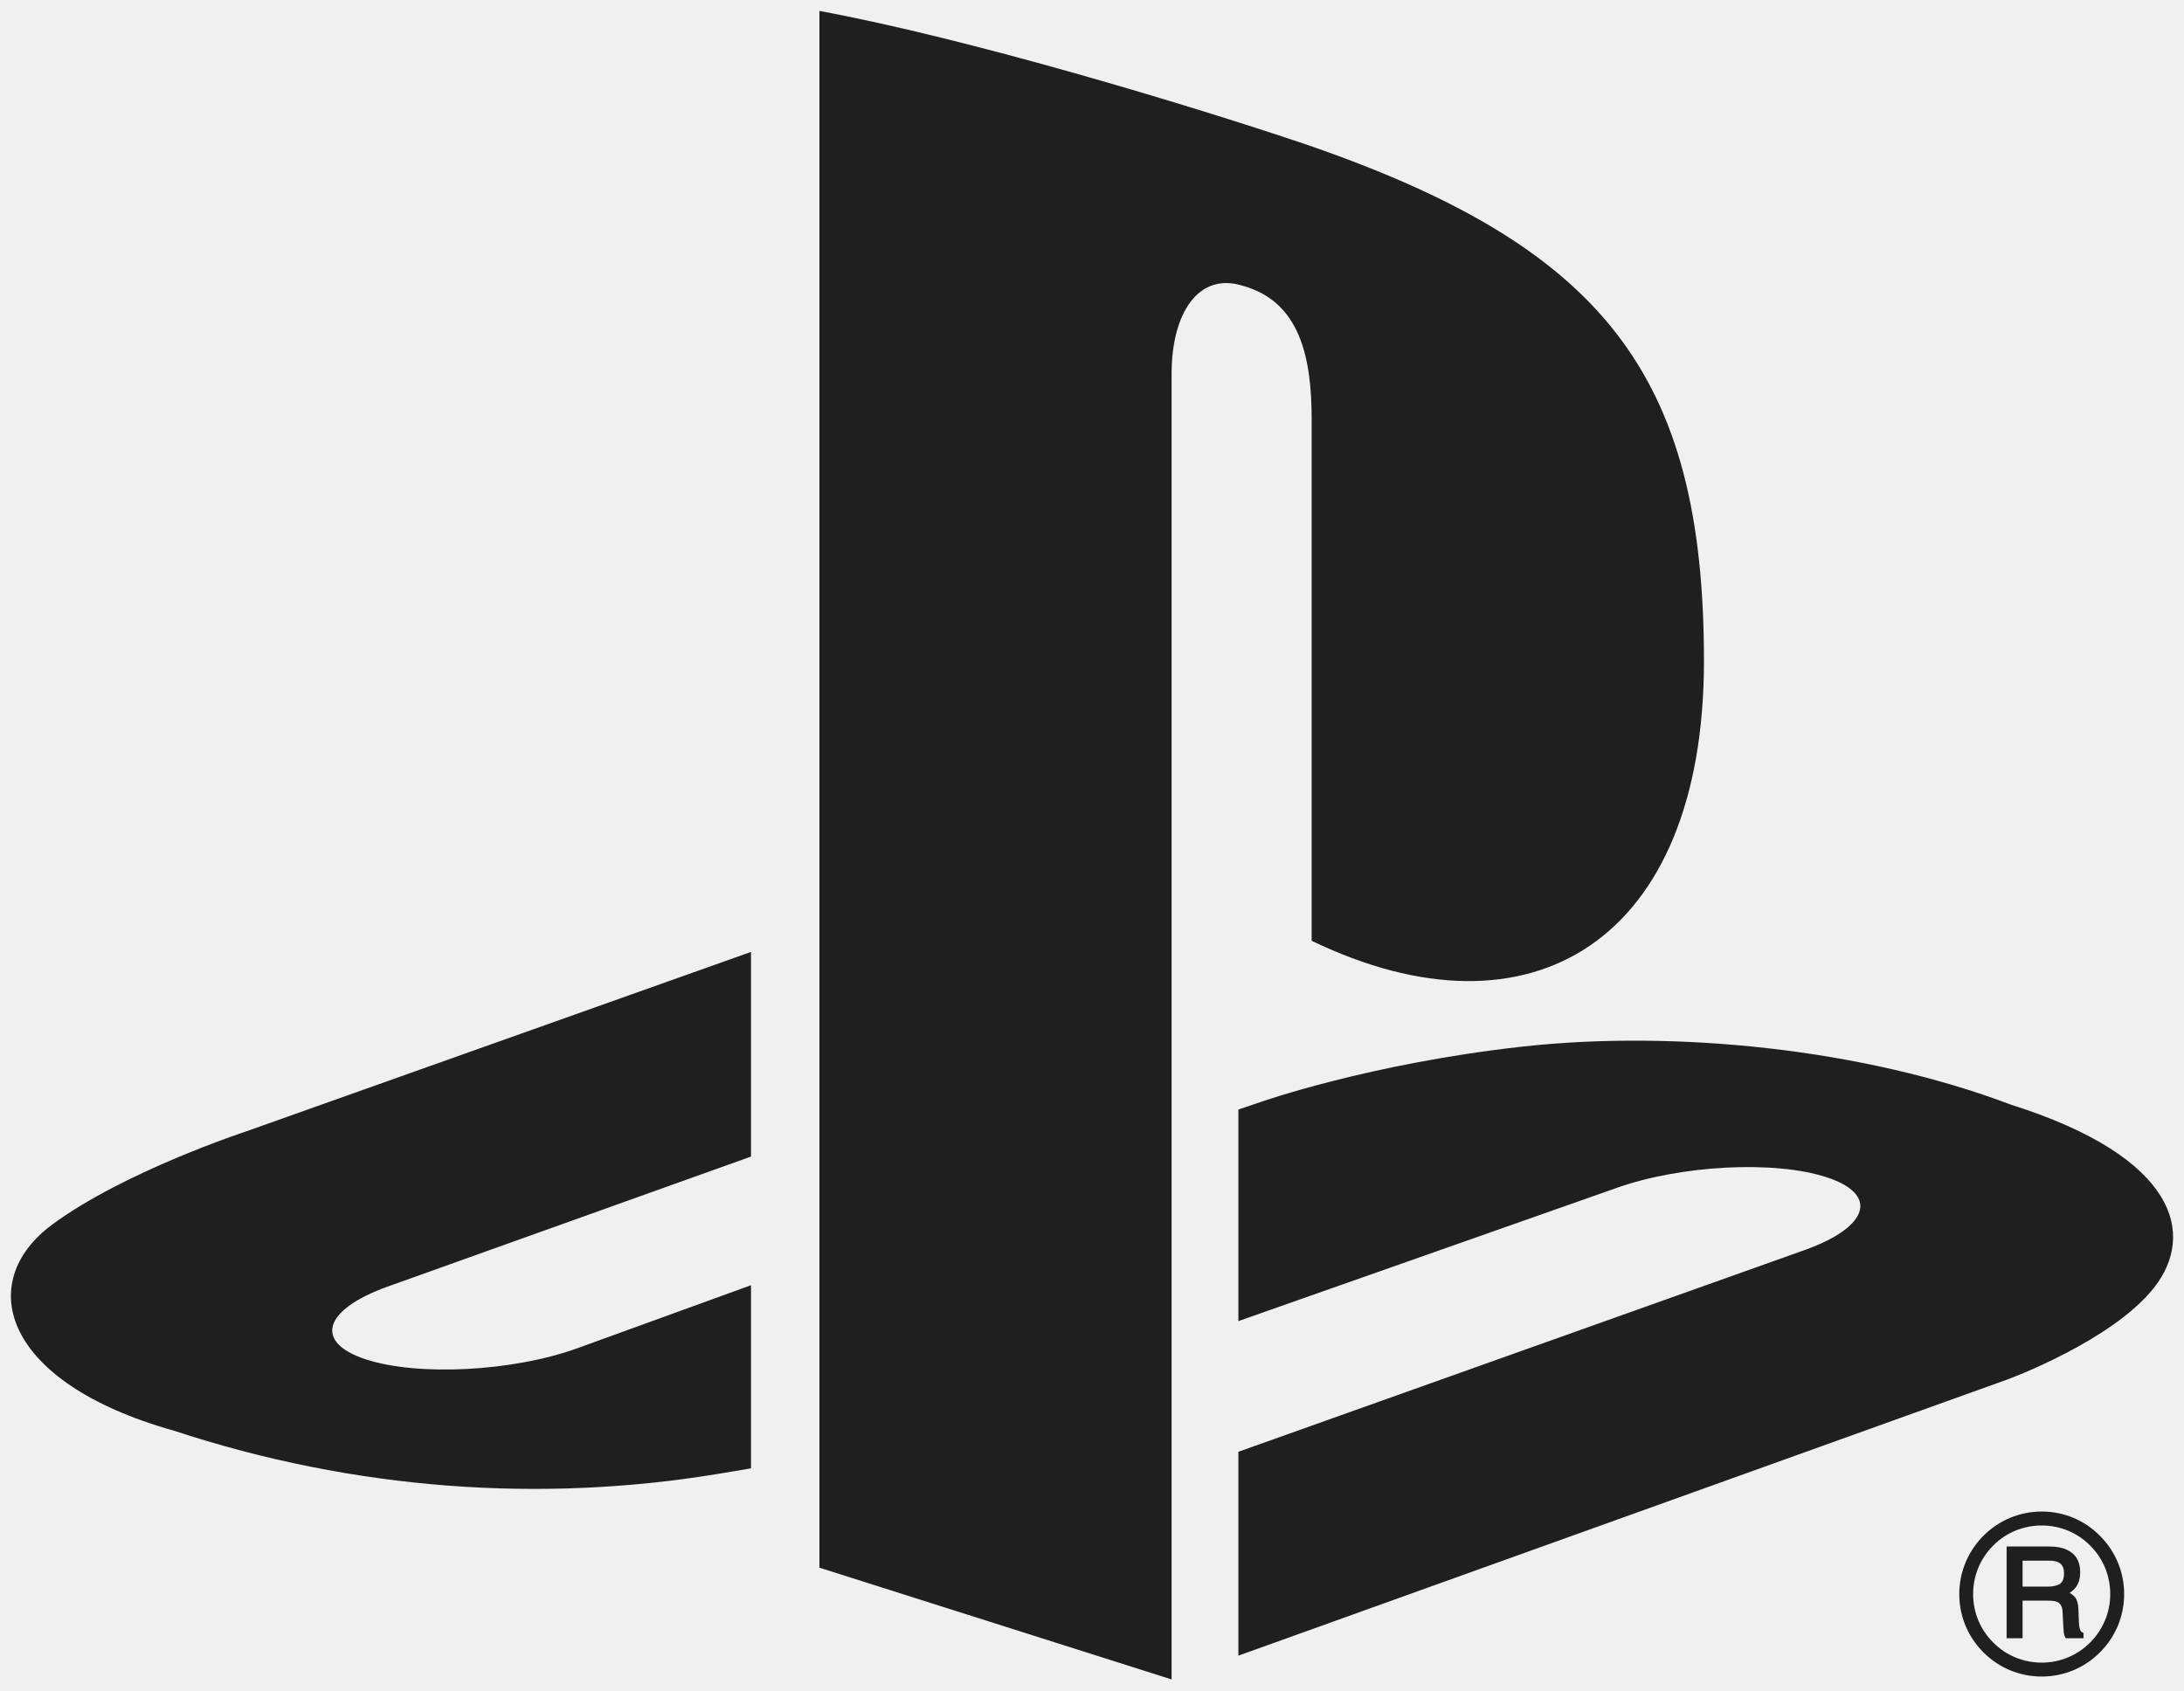
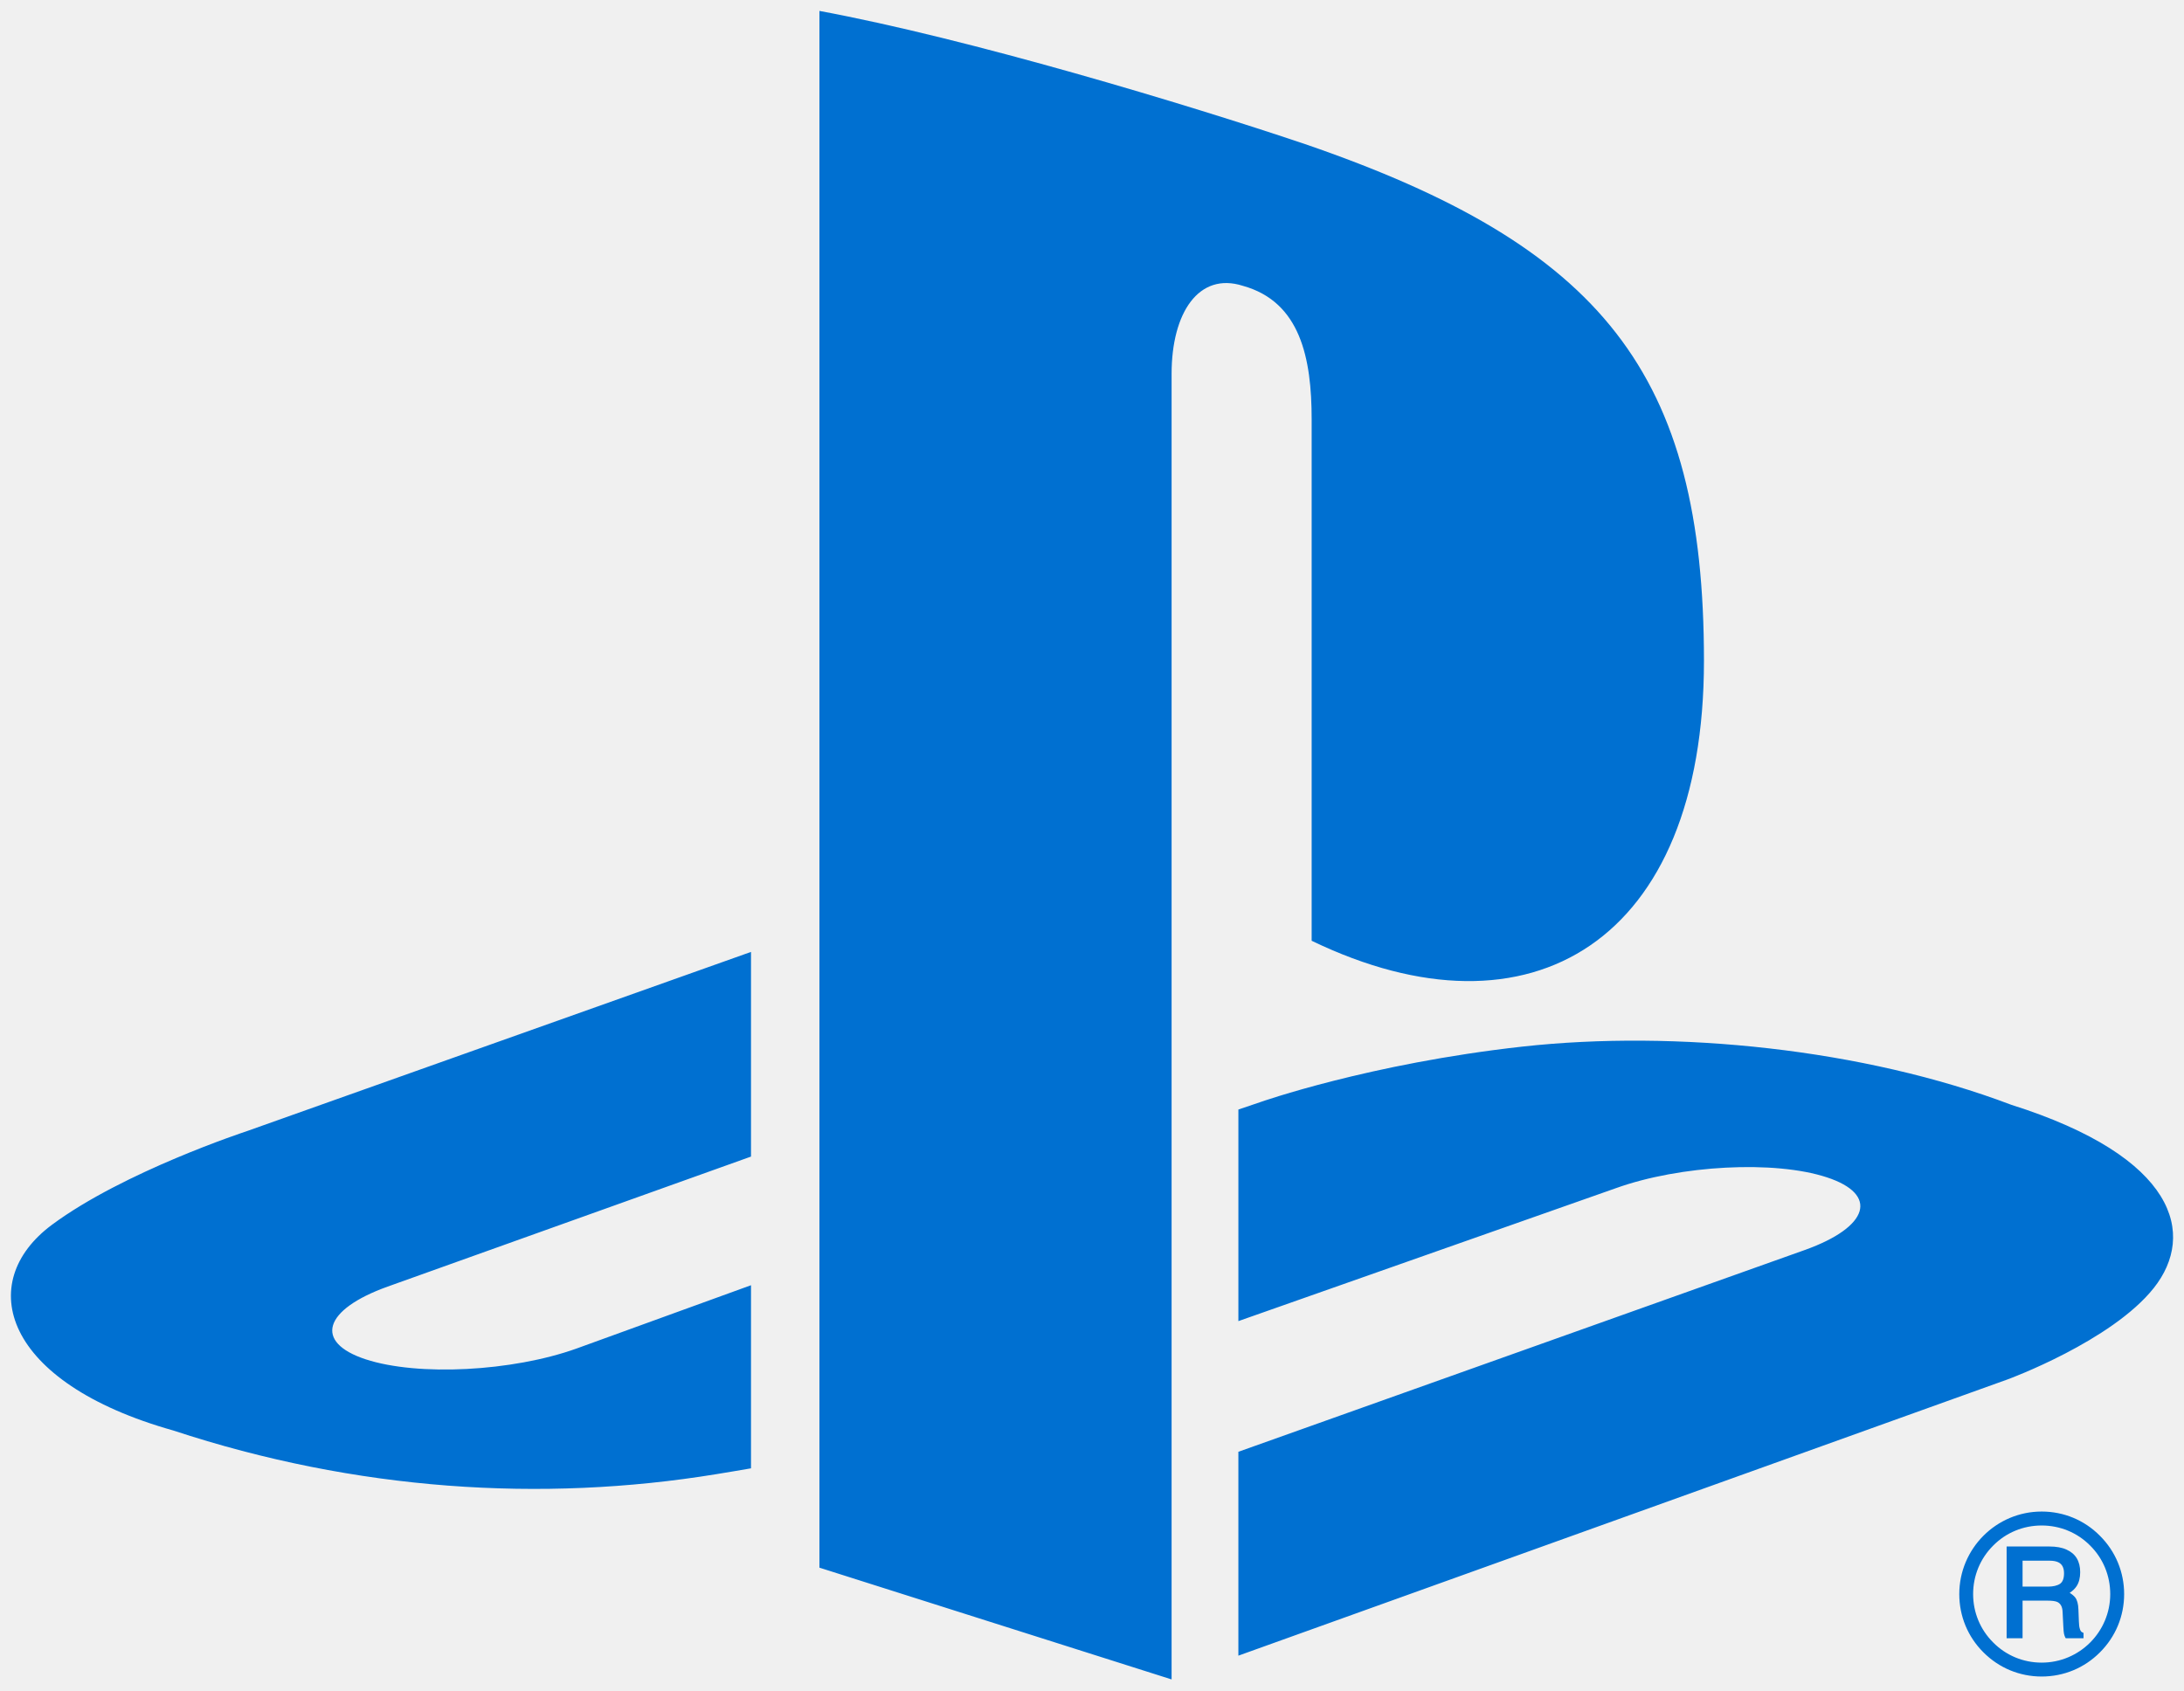
<svg xmlns="http://www.w3.org/2000/svg" version="1.1" id="svg41117" viewBox="0 0 200 154.819" height="154.819" width="200" preserveAspectRatio="xMidYMid">
  <defs id="defs41119">
    <style id="style41121">

      .cls-2 {
        fill: #ffffff;
      }
    </style>
  </defs>
-   <path style="fill:#1f1f1f;fill-opacity:1;fill-rule:evenodd" class="cls-2" id="path-1" d="m 197.239,117.962 c -3.868,4.88 -13.344,8.361 -13.344,8.361 0,0 -70.491,25.32 -70.491,25.32 0,0 0,-18.673 0,-18.673 0,0 51.877,-18.484 51.877,-18.484 5.887,-2.109 6.791,-5.091 2.006,-6.656 -4.776,-1.57 -13.425,-1.12 -19.316,0.998 0,0 -34.566,12.174 -34.566,12.174 0,0 0,-19.379 0,-19.379 0,0 1.992,-0.675 1.992,-0.675 0,0 9.989,-3.535 24.034,-5.091 14.045,-1.547 31.243,0.211 44.744,5.329 15.214,4.808 16.928,11.895 13.065,16.775 z M 120.115,86.166 c 0,0 0,-47.753 0,-47.753 0,-5.608 -1.034,-10.771 -6.296,-12.233 -4.03,-1.291 -6.53,2.451 -6.53,8.055 0,0 0,119.584 0,119.584 0,0 -32.25,-10.236 -32.25,-10.236 0,0 0,-142.583 0,-142.583 13.712,2.545 33.689,8.563 44.429,12.183 27.312,9.377 36.572,21.047 36.572,47.343 0,25.63 -15.822,35.344 -35.925,25.639 z M 15.862,131.018 C 0.243,126.619 -2.357,117.454 4.763,112.174 c 6.58,-4.875 17.769,-8.545 17.769,-8.545 0,0 46.241,-16.442 46.241,-16.442 0,0 0,18.745 0,18.745 0,0 -33.276,11.909 -33.276,11.909 -5.878,2.109 -6.782,5.095 -2.006,6.661 4.781,1.565 13.434,1.12 19.321,-0.994 0,0 15.961,-5.793 15.961,-5.793 0,0 0,16.771 0,16.771 -1.012,0.18 -2.141,0.36 -3.184,0.535 -15.966,2.608 -32.97,1.52 -49.727,-4.003 z m 171.105,7.425 c 2.019,0 3.913,0.783 5.338,2.226 1.426,1.421 2.213,3.319 2.213,5.334 0,2.024 -0.787,3.913 -2.213,5.334 -1.426,1.435 -3.319,2.217 -5.338,2.217 -2.019,0 -3.908,-0.783 -5.338,-2.217 -1.426,-1.421 -2.208,-3.31 -2.208,-5.334 0,-4.165 3.382,-7.56 7.547,-7.56 z m -6.278,7.56 c 0,1.677 0.652,3.256 1.839,4.434 1.183,1.196 2.766,1.844 4.439,1.844 3.467,0 6.278,-2.815 6.278,-6.278 0,-1.682 -0.648,-3.261 -1.839,-4.443 -1.183,-1.196 -2.766,-1.839 -4.439,-1.839 -1.673,0 -3.256,0.643 -4.439,1.839 -1.187,1.183 -1.839,2.761 -1.839,4.443 z m 8.558,-4.07 c 0.828,0.364 1.246,1.066 1.246,2.064 0,0.513 -0.108,0.944 -0.328,1.282 -0.157,0.243 -0.382,0.441 -0.634,0.612 0.198,0.117 0.373,0.256 0.504,0.418 0.18,0.234 0.283,0.607 0.297,1.115 0,0 0.041,1.075 0.041,1.075 0.013,0.288 0.032,0.508 0.076,0.643 0.045,0.198 0.13,0.324 0.238,0.364 0,0 0.112,0.054 0.112,0.054 0,0 0,0.121 0,0.121 0,0 0,0.184 0,0.184 0,0 0,0.184 0,0.184 0,0 -0.184,0 -0.184,0 0,0 -1.336,0 -1.336,0 0,0 -0.108,0 -0.108,0 0,0 -0.054,-0.094 -0.054,-0.094 -0.045,-0.09 -0.076,-0.193 -0.108,-0.328 -0.022,-0.121 -0.045,-0.333 -0.059,-0.657 0,0 -0.068,-1.336 -0.068,-1.336 -0.018,-0.463 -0.175,-0.751 -0.472,-0.904 -0.184,-0.085 -0.49,-0.126 -0.904,-0.126 0,0 -2.289,0 -2.289,0 0,0 0,3.261 0,3.261 0,0 0,0.184 0,0.184 0,0 -0.189,0 -0.189,0 0,0 -1.088,0 -1.088,0 0,0 -0.184,0 -0.184,0 0,0 0,-0.184 0,-0.184 0,0 0,-8.037 0,-8.037 0,0 0,-0.184 0,-0.184 0,0 0.184,0 0.184,0 0,0 3.719,0 3.719,0 0.639,0 1.174,0.094 1.588,0.288 z m -4.03,3.386 c 0,0 2.33,0 2.33,0 0.468,0 0.841,-0.086 1.106,-0.261 0.243,-0.175 0.36,-0.495 0.36,-0.958 0,-0.504 -0.166,-0.832 -0.517,-1.007 -0.193,-0.094 -0.463,-0.148 -0.805,-0.148 0,0 -2.474,0 -2.474,0 0,0 0,2.375 0,2.375 z" />
+   <path style="fill:#0070D1;fill-opacity:1;fill-rule:evenodd" class="cls-2" id="path-1" d="m 197.239,117.962 c -3.868,4.88 -13.344,8.361 -13.344,8.361 0,0 -70.491,25.32 -70.491,25.32 0,0 0,-18.673 0,-18.673 0,0 51.877,-18.484 51.877,-18.484 5.887,-2.109 6.791,-5.091 2.006,-6.656 -4.776,-1.57 -13.425,-1.12 -19.316,0.998 0,0 -34.566,12.174 -34.566,12.174 0,0 0,-19.379 0,-19.379 0,0 1.992,-0.675 1.992,-0.675 0,0 9.989,-3.535 24.034,-5.091 14.045,-1.547 31.243,0.211 44.744,5.329 15.214,4.808 16.928,11.895 13.065,16.775 z M 120.115,86.166 c 0,0 0,-47.753 0,-47.753 0,-5.608 -1.034,-10.771 -6.296,-12.233 -4.03,-1.291 -6.53,2.451 -6.53,8.055 0,0 0,119.584 0,119.584 0,0 -32.25,-10.236 -32.25,-10.236 0,0 0,-142.583 0,-142.583 13.712,2.545 33.689,8.563 44.429,12.183 27.312,9.377 36.572,21.047 36.572,47.343 0,25.63 -15.822,35.344 -35.925,25.639 z M 15.862,131.018 C 0.243,126.619 -2.357,117.454 4.763,112.174 c 6.58,-4.875 17.769,-8.545 17.769,-8.545 0,0 46.241,-16.442 46.241,-16.442 0,0 0,18.745 0,18.745 0,0 -33.276,11.909 -33.276,11.909 -5.878,2.109 -6.782,5.095 -2.006,6.661 4.781,1.565 13.434,1.12 19.321,-0.994 0,0 15.961,-5.793 15.961,-5.793 0,0 0,16.771 0,16.771 -1.012,0.18 -2.141,0.36 -3.184,0.535 -15.966,2.608 -32.97,1.52 -49.727,-4.003 z m 171.105,7.425 c 2.019,0 3.913,0.783 5.338,2.226 1.426,1.421 2.213,3.319 2.213,5.334 0,2.024 -0.787,3.913 -2.213,5.334 -1.426,1.435 -3.319,2.217 -5.338,2.217 -2.019,0 -3.908,-0.783 -5.338,-2.217 -1.426,-1.421 -2.208,-3.31 -2.208,-5.334 0,-4.165 3.382,-7.56 7.547,-7.56 z m -6.278,7.56 c 0,1.677 0.652,3.256 1.839,4.434 1.183,1.196 2.766,1.844 4.439,1.844 3.467,0 6.278,-2.815 6.278,-6.278 0,-1.682 -0.648,-3.261 -1.839,-4.443 -1.183,-1.196 -2.766,-1.839 -4.439,-1.839 -1.673,0 -3.256,0.643 -4.439,1.839 -1.187,1.183 -1.839,2.761 -1.839,4.443 z m 8.558,-4.07 c 0.828,0.364 1.246,1.066 1.246,2.064 0,0.513 -0.108,0.944 -0.328,1.282 -0.157,0.243 -0.382,0.441 -0.634,0.612 0.198,0.117 0.373,0.256 0.504,0.418 0.18,0.234 0.283,0.607 0.297,1.115 0,0 0.041,1.075 0.041,1.075 0.013,0.288 0.032,0.508 0.076,0.643 0.045,0.198 0.13,0.324 0.238,0.364 0,0 0.112,0.054 0.112,0.054 0,0 0,0.121 0,0.121 0,0 0,0.184 0,0.184 0,0 0,0.184 0,0.184 0,0 -0.184,0 -0.184,0 0,0 -1.336,0 -1.336,0 0,0 -0.108,0 -0.108,0 0,0 -0.054,-0.094 -0.054,-0.094 -0.045,-0.09 -0.076,-0.193 -0.108,-0.328 -0.022,-0.121 -0.045,-0.333 -0.059,-0.657 0,0 -0.068,-1.336 -0.068,-1.336 -0.018,-0.463 -0.175,-0.751 -0.472,-0.904 -0.184,-0.085 -0.49,-0.126 -0.904,-0.126 0,0 -2.289,0 -2.289,0 0,0 0,3.261 0,3.261 0,0 0,0.184 0,0.184 0,0 -0.189,0 -0.189,0 0,0 -1.088,0 -1.088,0 0,0 -0.184,0 -0.184,0 0,0 0,-0.184 0,-0.184 0,0 0,-8.037 0,-8.037 0,0 0,-0.184 0,-0.184 0,0 0.184,0 0.184,0 0,0 3.719,0 3.719,0 0.639,0 1.174,0.094 1.588,0.288 z m -4.03,3.386 c 0,0 2.33,0 2.33,0 0.468,0 0.841,-0.086 1.106,-0.261 0.243,-0.175 0.36,-0.495 0.36,-0.958 0,-0.504 -0.166,-0.832 -0.517,-1.007 -0.193,-0.094 -0.463,-0.148 -0.805,-0.148 0,0 -2.474,0 -2.474,0 0,0 0,2.375 0,2.375 z" />
</svg>
